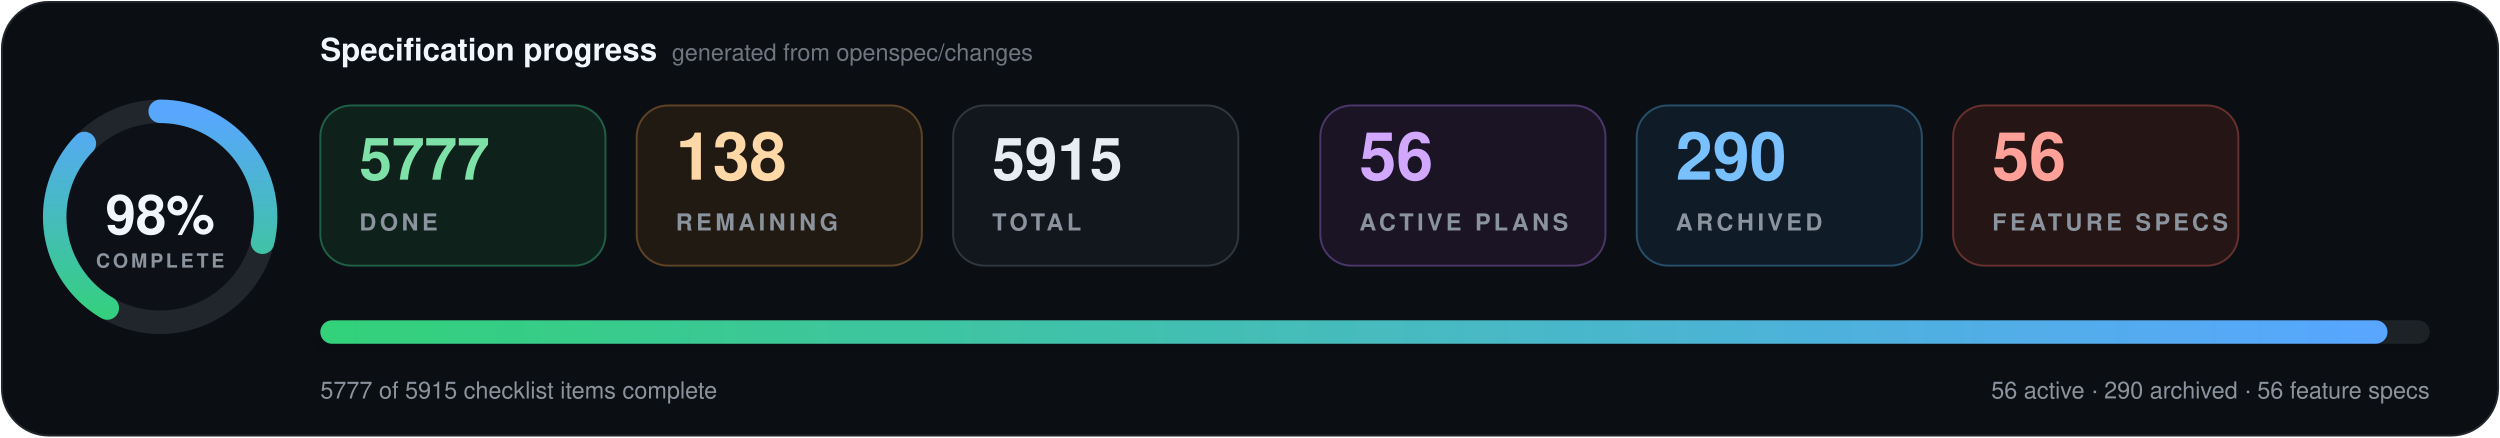
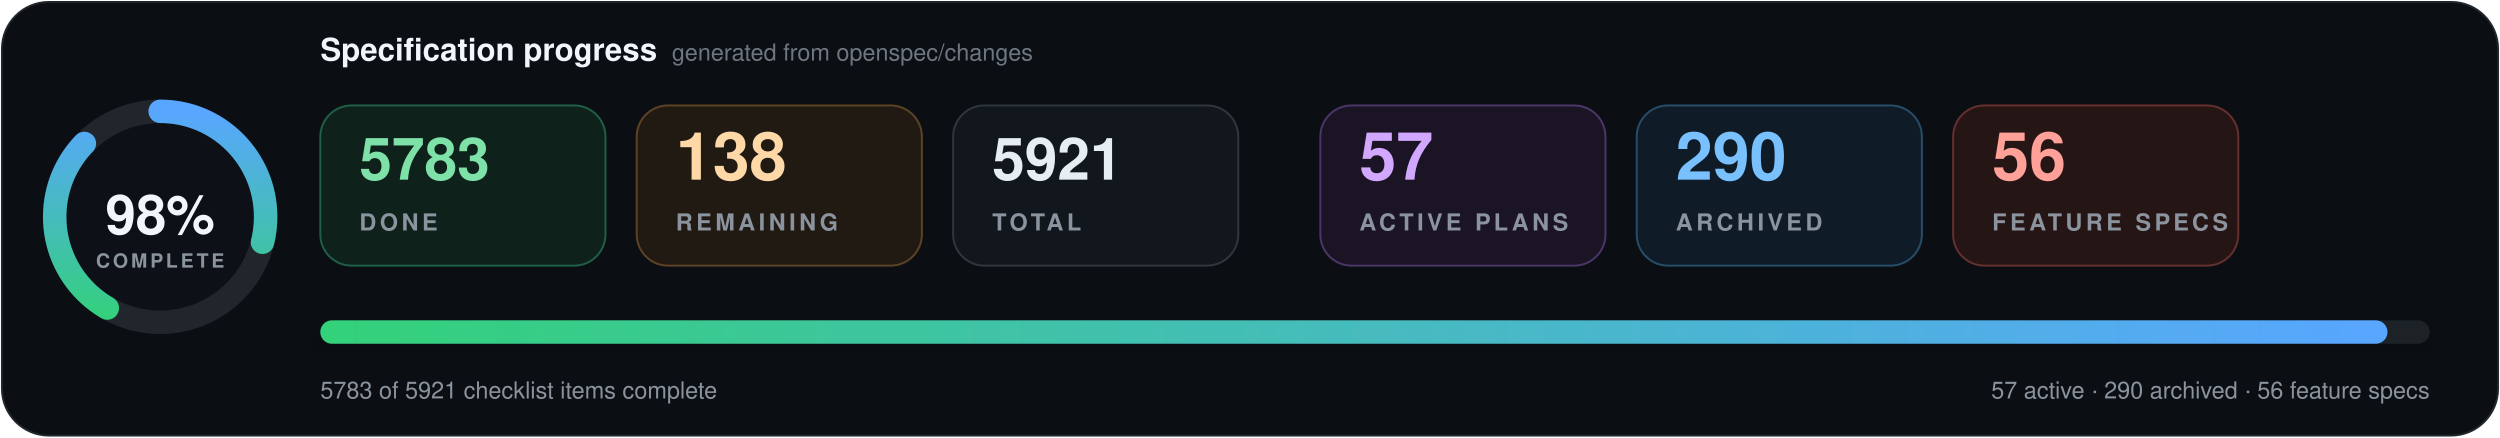
- <svg xmlns="http://www.w3.org/2000/svg" data-cache-version="1794672747" width="1280" height="224" viewBox="0 0 1280 224" role="img" aria-labelledby="title description" font-family="system-ui, -apple-system, BlinkMacSystemFont, 'Segoe UI', Helvetica, Arial, sans-serif" font-variant-numeric="tabular-nums">
+ <svg xmlns="http://www.w3.org/2000/svg" data-cache-version="1794674672" width="1280" height="224" viewBox="0 0 1280 224" role="img" aria-labelledby="title description" font-family="system-ui, -apple-system, BlinkMacSystemFont, 'Segoe UI', Helvetica, Arial, sans-serif" font-variant-numeric="tabular-nums">
  <defs>
    <linearGradient id="progress" x1="0" x2="1">
      <stop offset="0" stop-color="#33d17a" />
      <stop offset="1" stop-color="#58a6ff" />
    </linearGradient>
    <filter id="shadow" x="-10%" y="-20%" width="120%" height="150%">
      <feDropShadow dx="0" dy="7" stdDeviation="9" flood-color="#000" flood-opacity=".28" />
    </filter>
  </defs>
  <rect x="1" y="1" width="1278" height="222" rx="24" fill="#0b0f14" stroke="#21262d" />
  <g transform="translate(82 111)">
    <circle r="54" fill="#0d1117" stroke="#21262d" stroke-width="12" />
    <circle r="54" fill="none" stroke="url(#progress)" stroke-width="12" stroke-linecap="round" pathLength="100" stroke-dasharray="98 100" transform="rotate(-90)" />
    <text y="-1" text-anchor="middle" dominant-baseline="middle" fill="#f0f6fc" font-size="28" font-weight="800">98%</text>
    <text y="26" text-anchor="middle" fill="#8b949e" font-size="10" font-weight="700" letter-spacing="1.5">COMPLETE</text>
  </g>
  <text x="164" y="31" fill="#f0f6fc" font-size="16" font-weight="750">Specification progress</text>
  <text x="344" y="31" fill="#6e7681" font-size="12">generated from openspec/changes</text>
  <g transform="translate(164 54)">
    <rect width="146" height="82" rx="16" fill="#0f211b" stroke="#1f5f46" />
-     <text x="20" y="38" fill="#7ee2a8" font-size="30" font-weight="750">5777</text>
+     <text x="20" y="38" fill="#7ee2a8" font-size="30" font-weight="750">5783</text>
    <text x="20" y="64" fill="#8b949e" font-size="12" font-weight="700" letter-spacing="1.8">DONE</text>
  </g>
  <g transform="translate(326 54)">
    <rect width="146" height="82" rx="16" fill="#211a13" stroke="#5d4225" />
    <text x="20" y="38" fill="#ffd8a8" font-size="34" font-weight="750">138</text>
    <text x="20" y="64" fill="#8b949e" font-size="12" font-weight="700" letter-spacing="1.8">REMAINING</text>
  </g>
  <g transform="translate(488 54)">
    <rect width="146" height="82" rx="16" fill="#12171d" stroke="#30363d" />
-     <text x="20" y="38" fill="#e6edf3" font-size="30" font-weight="750">5915</text>
+     <text x="20" y="38" fill="#e6edf3" font-size="30" font-weight="750">5921</text>
    <text x="20" y="64" fill="#8b949e" font-size="12" font-weight="700" letter-spacing="1.8">TOTAL</text>
  </g>
  <g transform="translate(676 54)">
    <rect width="146" height="82" rx="16" fill="#1a1424" stroke="#4c3569" />
-     <text x="20" y="38" fill="#d2a8ff" font-size="34" font-weight="750">56</text>
+     <text x="20" y="38" fill="#d2a8ff" font-size="34" font-weight="750">57</text>
    <text x="20" y="64" fill="#8b949e" font-size="12" font-weight="700" letter-spacing="1.8">ACTIVE PLANS</text>
  </g>
  <g transform="translate(838 54)">
    <rect width="146" height="82" rx="16" fill="#0f1c27" stroke="#274d69" />
    <text x="20" y="38" fill="#79c0ff" font-size="34" font-weight="750">290</text>
    <text x="20" y="64" fill="#8b949e" font-size="12" font-weight="700" letter-spacing="1.8">ARCHIVED</text>
  </g>
  <g transform="translate(1000 54)">
    <rect width="146" height="82" rx="16" fill="#251514" stroke="#65302d" />
    <text x="20" y="38" fill="#ffa198" font-size="34" font-weight="750">56</text>
    <text x="20" y="64" fill="#8b949e" font-size="12" font-weight="700" letter-spacing="1.8">FEATURE SPECS</text>
  </g>
  <g filter="url(#shadow)">
    <rect x="164" y="164" width="1080" height="12" rx="6" fill="#1b2128" />
    <rect x="164" y="164" width="1058.4" height="12" rx="6" fill="url(#progress)" />
  </g>
-   <text x="164" y="204" fill="#8b949e" font-size="12">5777 of 5915 checklist items complete</text>
-   <text x="1244" y="204" text-anchor="end" fill="#8b949e" font-size="12">56 active · 290 archived · 56 feature specs</text>
+   <text x="164" y="204" fill="#8b949e" font-size="12">5783 of 5921 checklist items complete</text>
+   <text x="1244" y="204" text-anchor="end" fill="#8b949e" font-size="12">57 active · 290 archived · 56 feature specs</text>
</svg>
